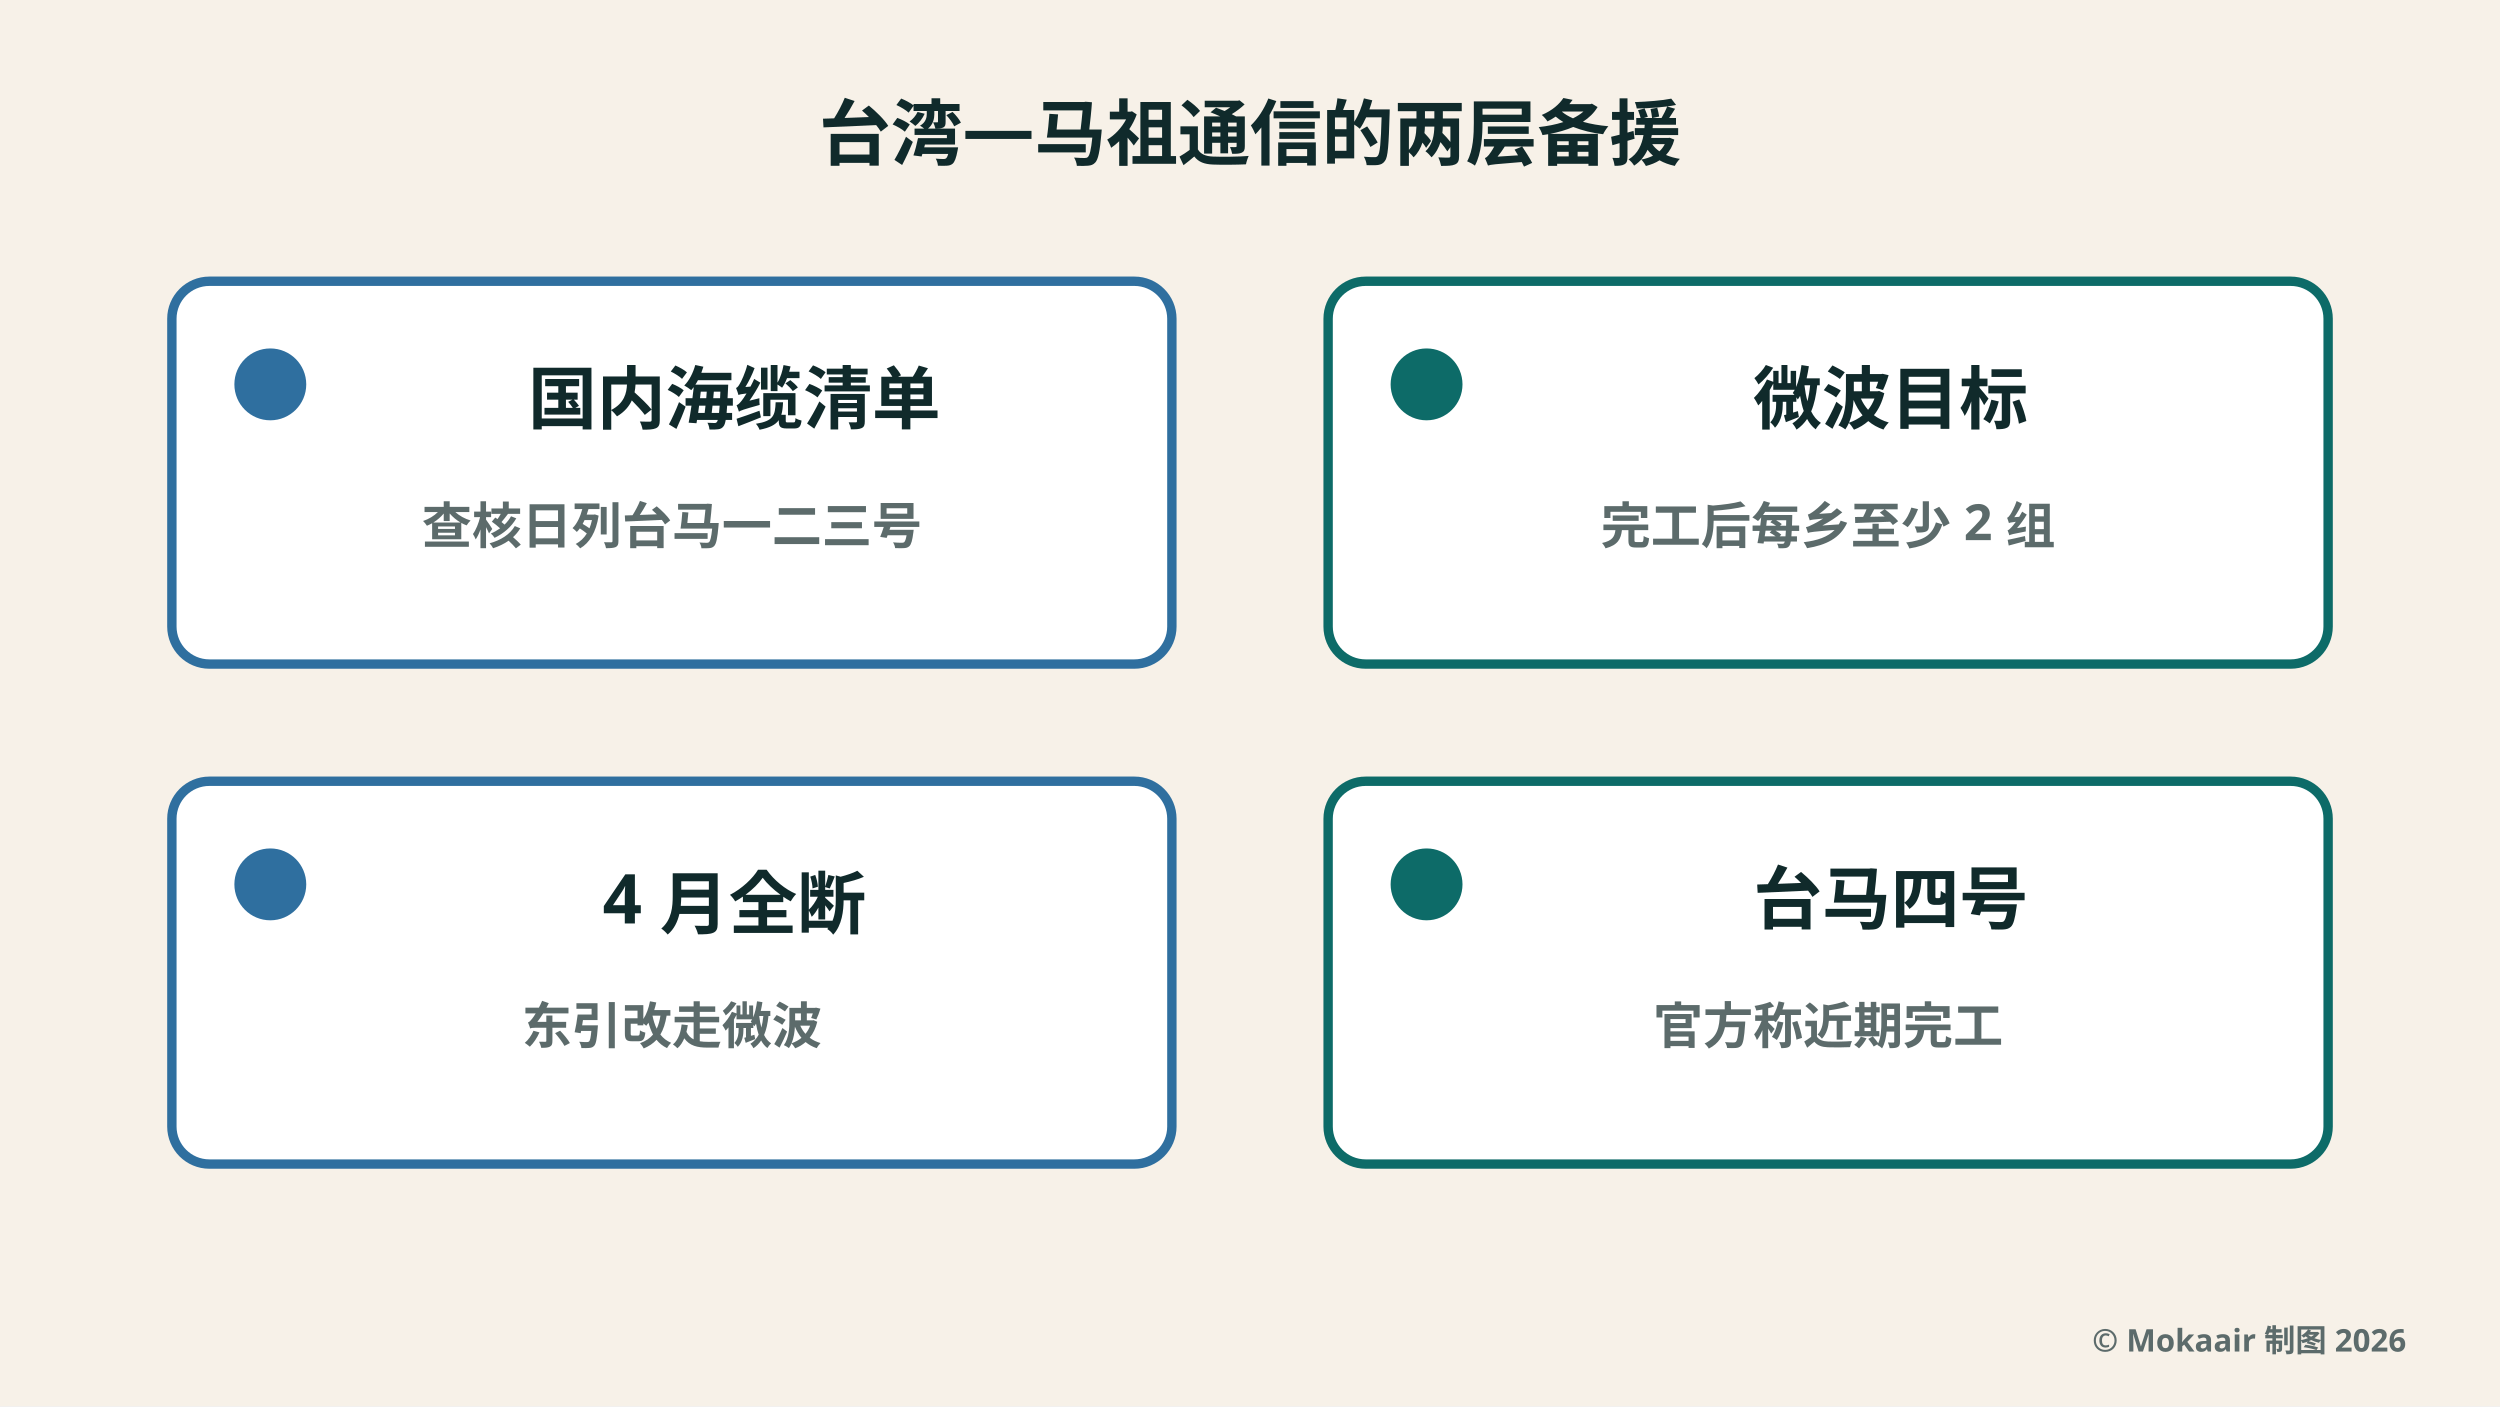
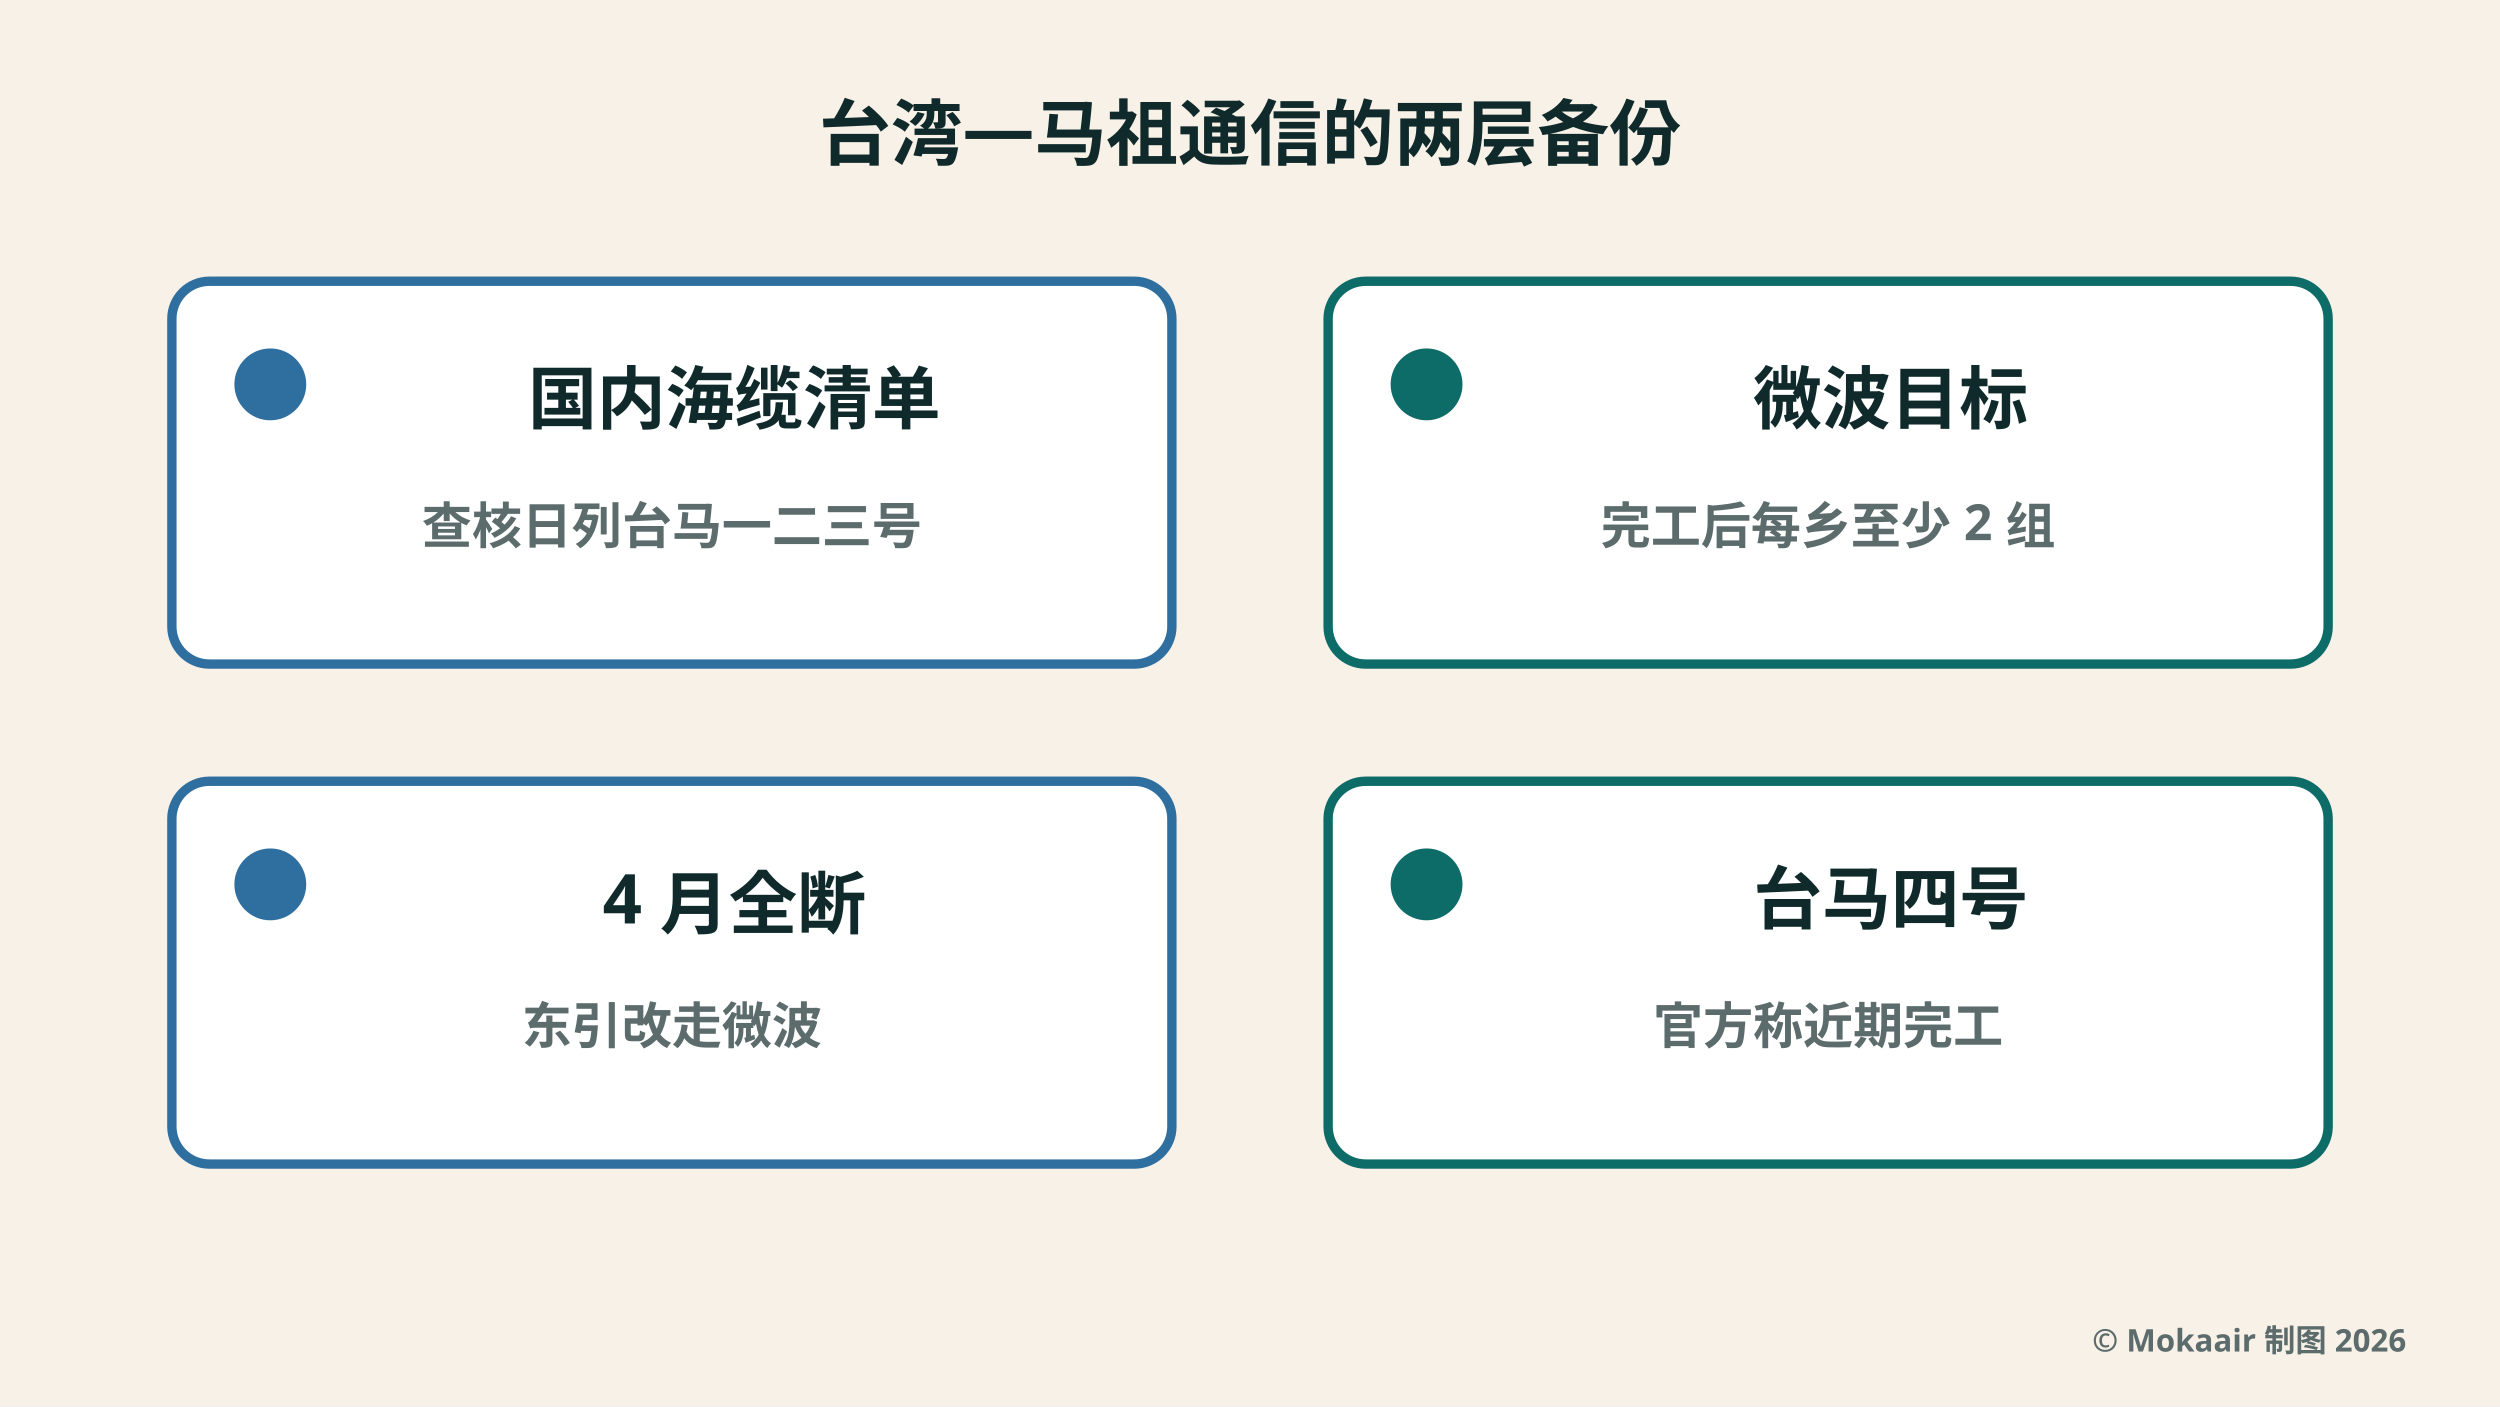
<svg xmlns="http://www.w3.org/2000/svg" viewBox="0 0 1600 900" width="1600" height="900" role="img" aria-labelledby="title desc" font-family="'Microsoft JhengHei','Noto Sans TC',sans-serif">
  <rect width="1600" height="900" fill="#F7F1E8" />
-   <text x="800" y="102" font-size="46" font-weight="600" fill="#102A2B" text-anchor="middle">台湾—马祖通信的两层备援</text>
+   <text x="800" y="102" font-size="46" font-weight="600" fill="#102A2B" text-anchor="middle">台湾—马祖通信的两层备份</text>
  <rect x="110" y="180" width="640" height="245" rx="24" fill="#FFFFFF" stroke="#2F6F9F" stroke-width="6" />
  <circle cx="173" cy="246" r="23" fill="#2F6F9F" stroke="none" stroke-width="6" />
  <text x="470" y="271" font-size="44" font-weight="600" fill="#102A2B" text-anchor="middle">国内海缆清单</text>
  <text x="430" y="348" font-size="32" font-weight="600" fill="#5C6B6B" text-anchor="middle">查核日列台马一二三号</text>
  <rect x="850" y="180" width="640" height="245" rx="24" fill="#FFFFFF" stroke="#0D6B68" stroke-width="6" />
  <circle cx="913" cy="246" r="23" fill="#0D6B68" stroke="none" stroke-width="6" />
  <text x="1210" y="271" font-size="44" font-weight="600" fill="#102A2B" text-anchor="middle">微波目标</text>
  <text x="1170" y="348" font-size="32" font-weight="600" fill="#5C6B6B" text-anchor="middle">完工后每乡至少 2 组</text>
  <rect x="110" y="500" width="640" height="245" rx="24" fill="#FFFFFF" stroke="#2F6F9F" stroke-width="6" />
  <circle cx="173" cy="566" r="23" fill="#2F6F9F" stroke="none" stroke-width="6" />
  <text x="470" y="591" font-size="44" font-weight="600" fill="#102A2B" text-anchor="middle">4 月全断</text>
  <text x="430" y="668" font-size="32" font-weight="600" fill="#5C6B6B" text-anchor="middle">东引改走微波</text>
  <rect x="850" y="500" width="640" height="245" rx="24" fill="#FFFFFF" stroke="#0D6B68" stroke-width="6" />
  <circle cx="913" cy="566" r="23" fill="#0D6B68" stroke="none" stroke-width="6" />
  <text x="1210" y="591" font-size="44" font-weight="600" fill="#102A2B" text-anchor="middle">台马四号</text>
  <text x="1170" y="668" font-size="32" font-weight="600" fill="#5C6B6B" text-anchor="middle">官方称近期完工</text>
  <text x="1540" y="865" font-size="20" font-weight="600" fill="#5C6B6B" text-anchor="end">© Mokaair 制图 2026</text>
</svg>
